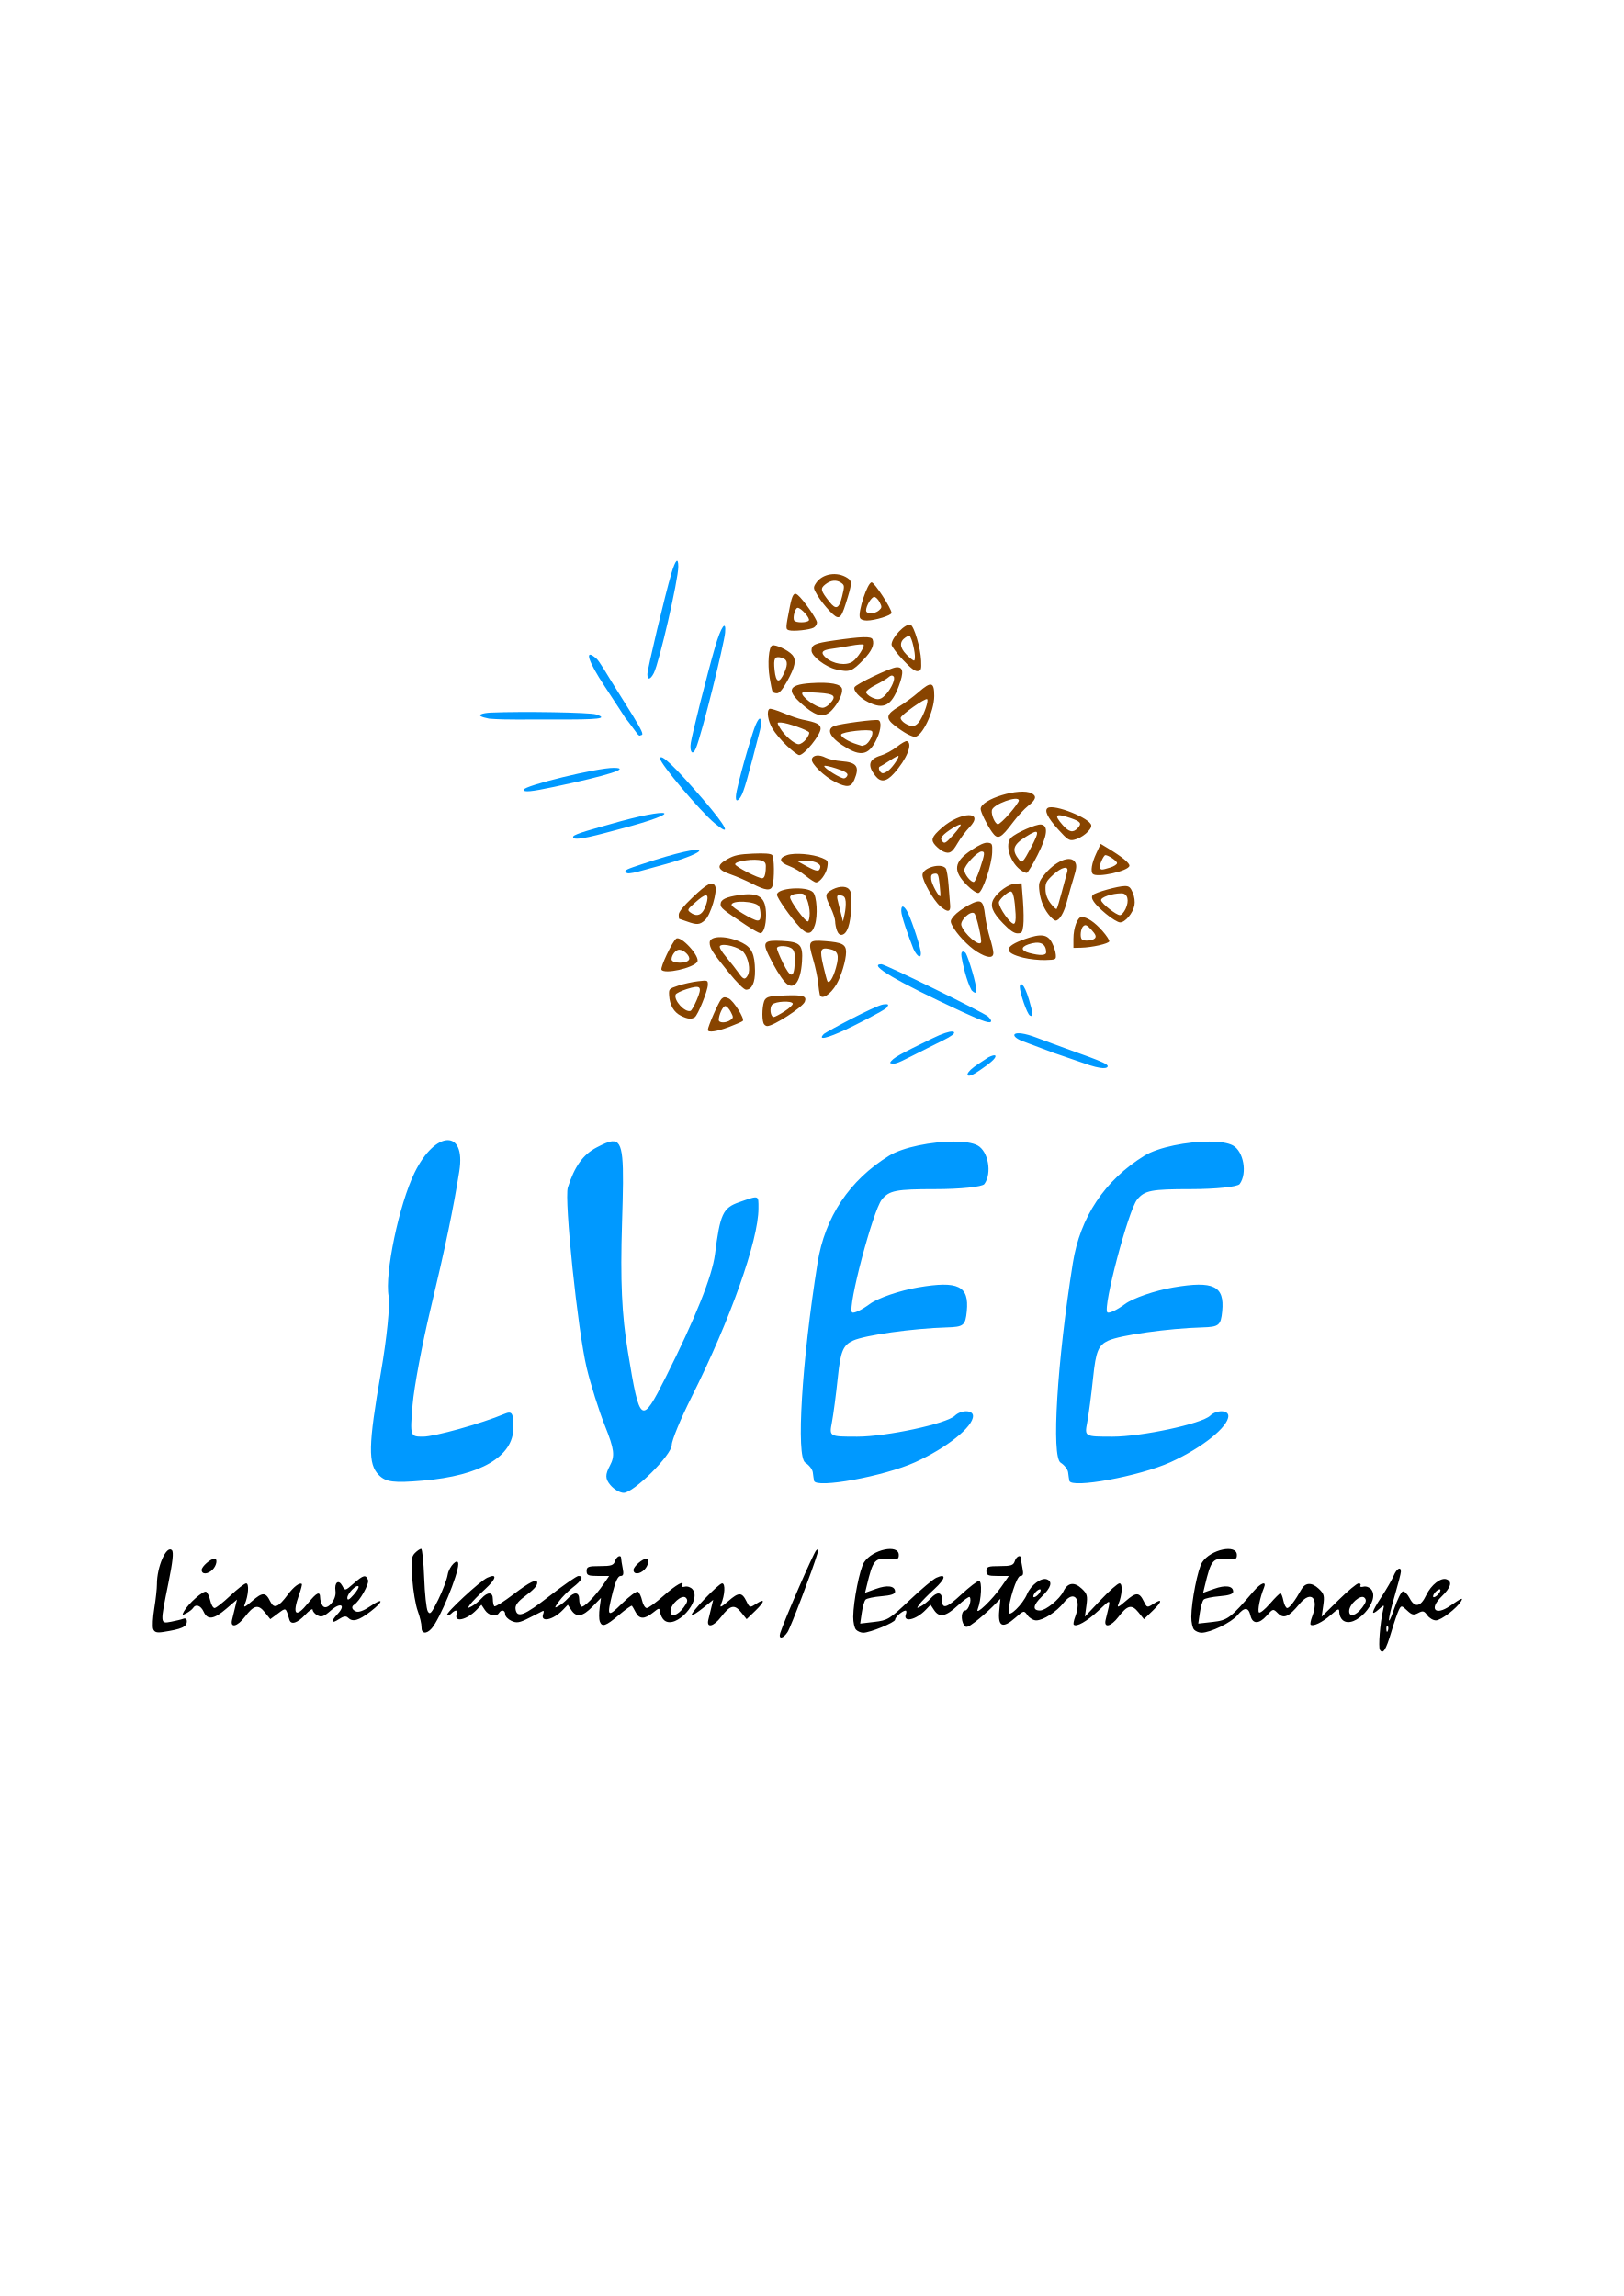
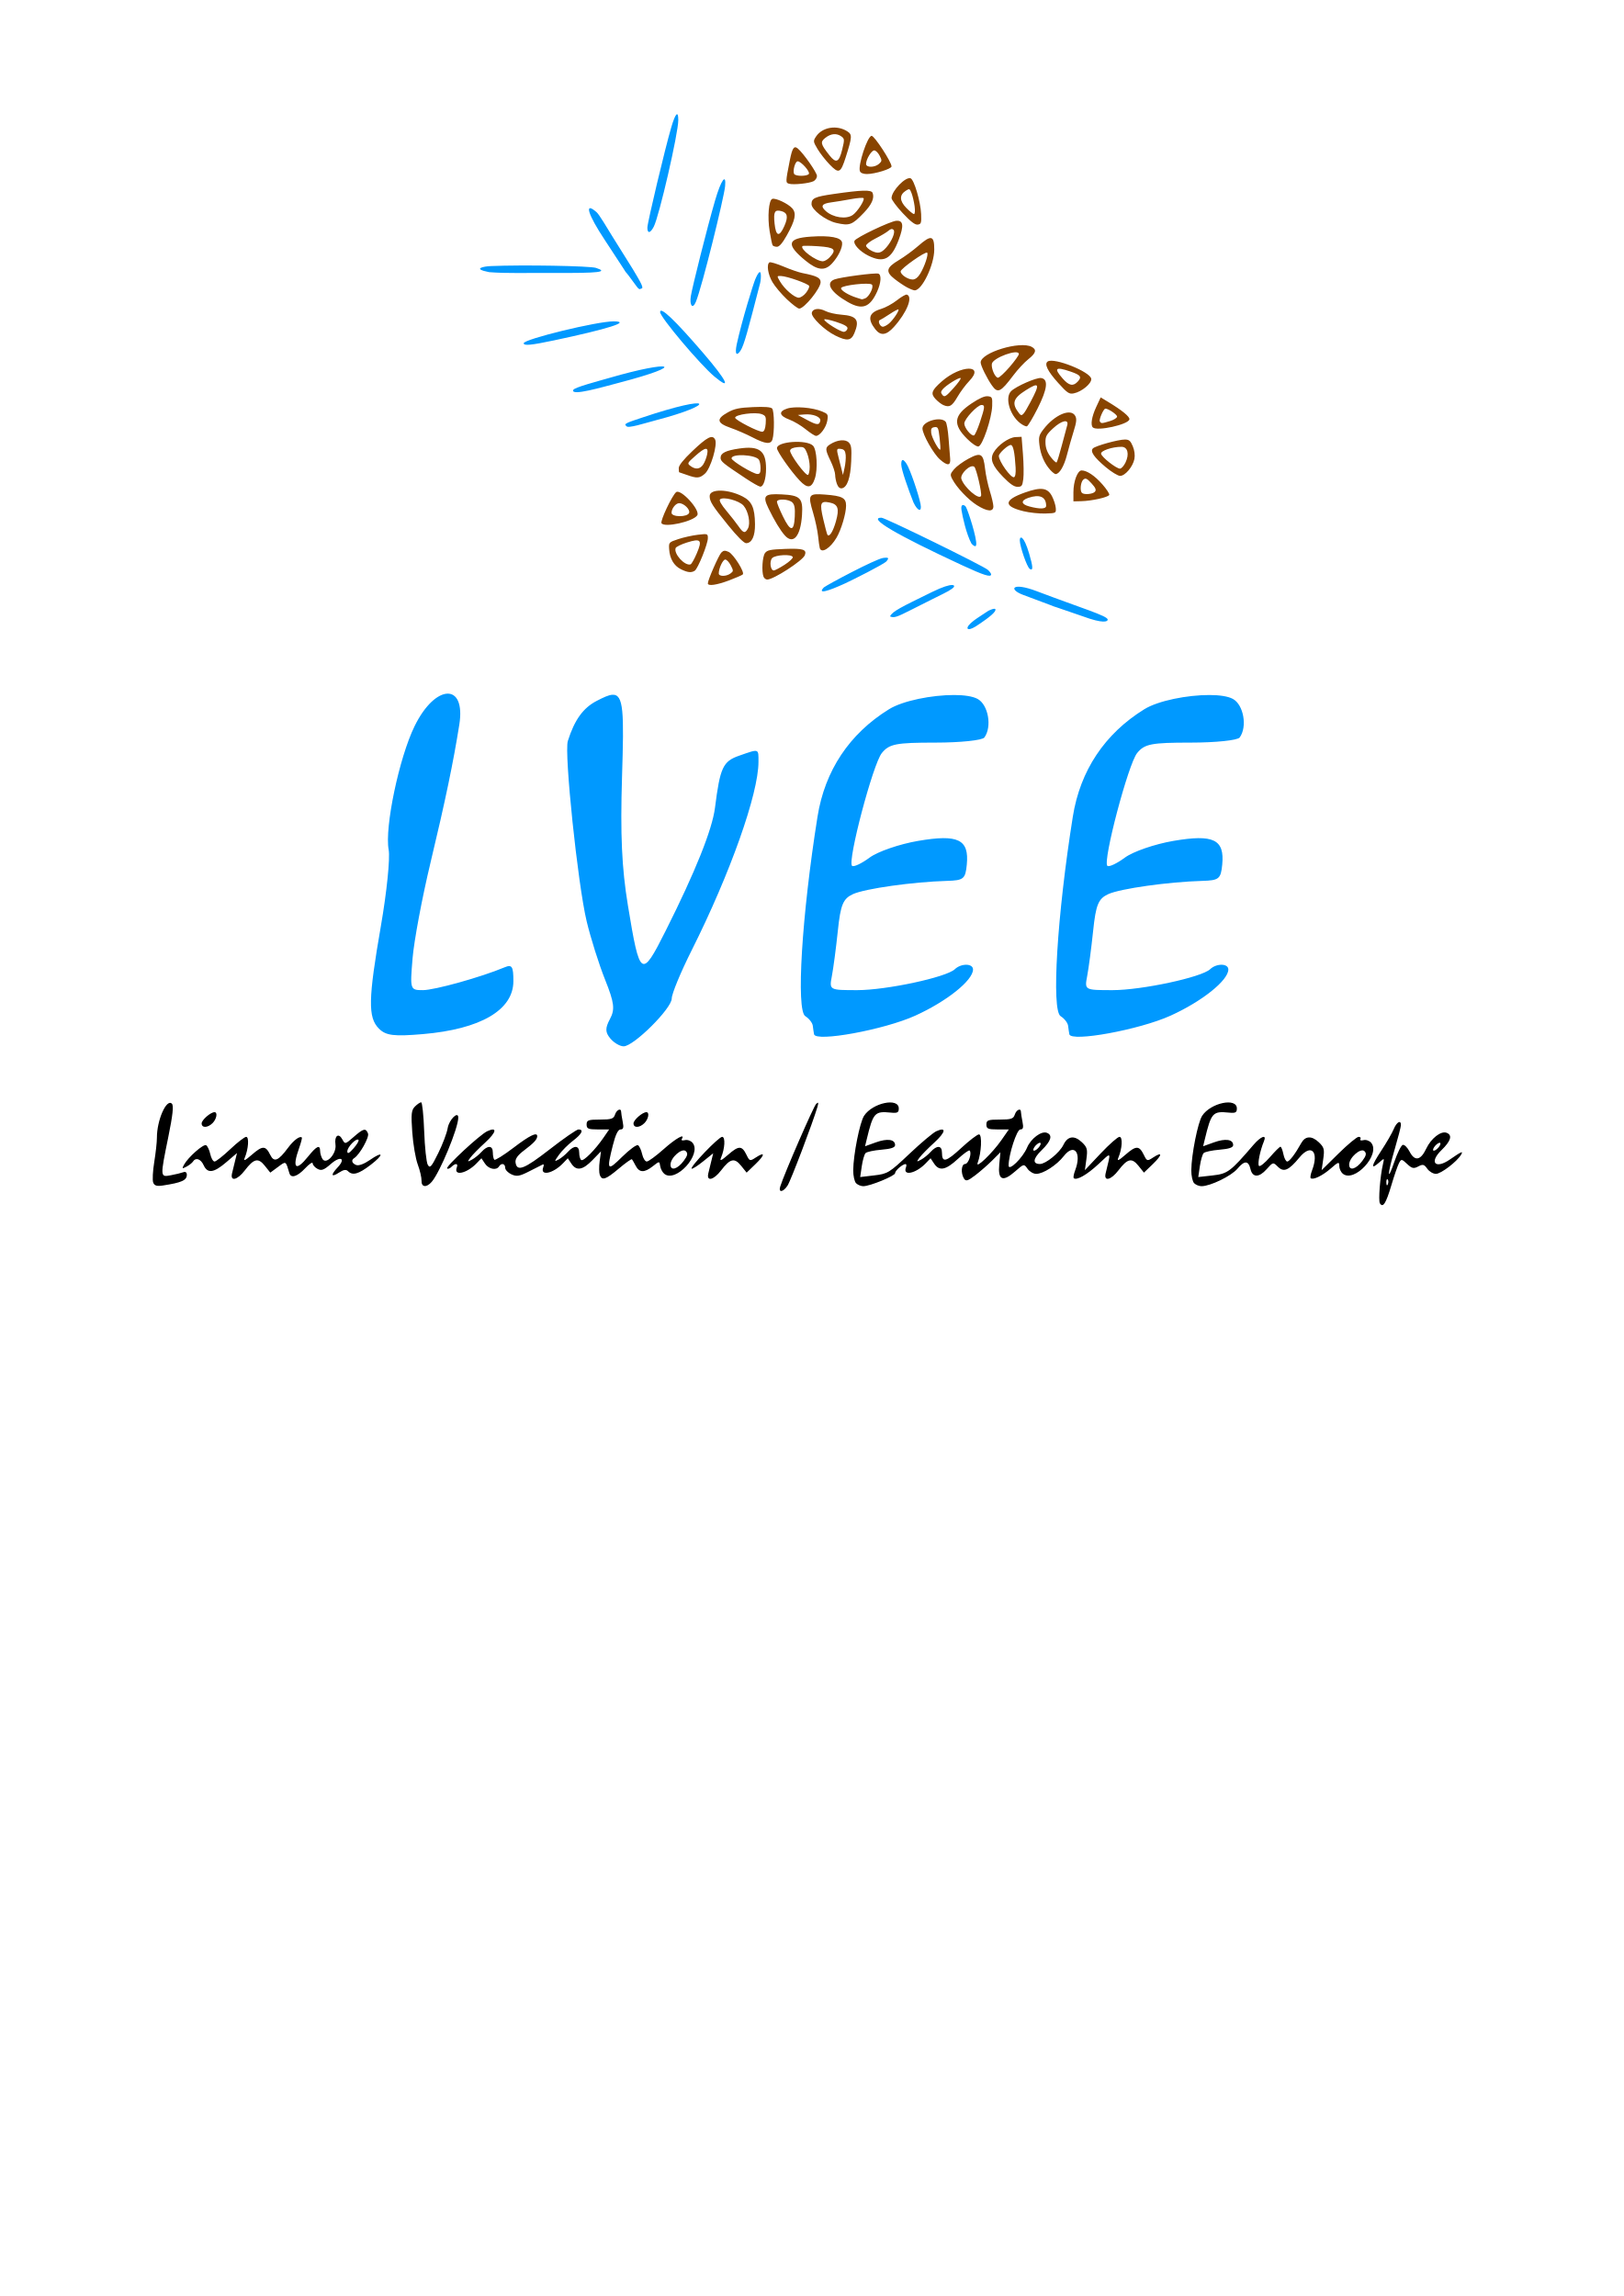
- <svg xmlns="http://www.w3.org/2000/svg" id="svg3904" width="744.094" height="1052.362" version="1.0">
+ <svg xmlns="http://www.w3.org/2000/svg" id="blue_white" width="744.094" height="1052.362" version="1.0">
  <defs id="defs3907">
    </defs>
-   <g id="g3851">
+   <g id="g3851" transform="translate(-1.7572337e-7,-204.66)">
    <path style="fill:#0099ff;fill-opacity:1" d="m 407.869,487.17 c 1.128,-2.347 4.95,-4.152 19.214,-11.146 10.142,-4.973 11.416,-3.083 9.314,-1.608 -2.668,1.873 -2.383,1.409 -19.137,9.909 -6.074,3.082 -7.607,3.725 -9.391,2.845 z m 38.532,1.828 c 0.893,-0.722 5.572,-3.717 6.562,-4.402 3.265,-1.574 3.759,-0.888 2.839,0.444 -1.273,1.845 -6.277,5.192 -8.731,6.781 -4.207,2.615 -5.348,0.67 -0.67,-2.823 z m 49.705,-1.885 c -27.612,-9.588 1.463,0.856 -27.217,-9.788 -6.927,-2.571 -5.108,-5.999 6.148,-1.722 20.469,7.778 32.6,11.32 32.6,13.062 0,0.905 -1.947,1.983 -11.531,-1.553 z M 377.591,473.869 c 1.88,-1.393 23.005,-12.684 27.051,-13.466 3.615,-0.535 2.154,0.649 1.634,1.506 -1.415,1.49 -15.506,8.537 -18.86,10.085 -7.935,3.662 -13.071,5.197 -9.826,1.876 z m 63.275,-10.15 c -30.262,-14.032 -43.397,-21.778 -36.931,-21.778 1.681,0 46.784,22.111 48.771,23.909 0.823,0.745 1.496,1.671 1.496,2.058 0,1.5 -3.302,0.463 -13.336,-4.19 z m 31.091,1.725 c -1.307,-0.704 -4.585,-10.38 -4.618,-13.083 -0.027,-2.263 1.821,-2.357 4.297,6.065 1.617,5.501 2.018,8.083 0.321,7.019 z m -26.712,-11.542 c -2.393,-4.328 -4.181,-12.576 -4.623,-15.431 -0.524,-3.383 1.531,-2.328 2.016,-1.484 1.067,1.855 5.079,14.355 4.738,17.307 -0.243,1.043 -0.428,0.697 -0.903,0.582 -0.409,-0.132 -0.876,-0.727 -1.228,-0.974 z m -26.641,-18.974 c -2.386,-6.061 -5.585,-15.075 -5.585,-17.393 0,-2.499 0.786,-2.801 2.446,-0.268 1.579,2.41 5.562,14.109 6.4,18.493 0.709,3.709 -1.257,3.411 -3.261,-0.832 z M 287.067,399.943 c -1.634,-1.015 0.827,-1.74 6.871,-3.769 34.208,-11.483 34.056,-6.04 6.858,1.047 -5.11,1.332 -13.277,4.042 -13.729,2.721 z M 262.703,383.404 c 0.394,-1.181 11.018,-3.926 16.671,-5.567 28.492,-8.269 36.318,-6.129 4.59,2.181 -7.977,2.089 -22.47,6.36 -21.26,3.386 z m 64.726,-6.128 c -6.596,-5.511 -24.922,-27.255 -24.922,-29.571 0,-2.781 6.771,3.652 19.794,18.805 10.873,12.651 13.179,17.493 5.128,10.766 z m 10.183,-14.775 c 2.382,-10.922 7.583,-27.695 8.501,-29.84 3.192,-7.458 2.729,-0.161 2.233,1.762 -5.599,21.676 -7.374,28.53 -8.992,30.951 -1.7,2.544 -2.72,1.922 -1.742,-2.873 z m -97.617,-0.509 c 0,-1.875 33.757,-10.088 41.258,-10.038 8.2,0.055 -2.442,3.445 -27.363,8.718 -10.526,2.227 -13.894,2.547 -13.894,1.32 z m 76.582,-21.548 c 0.661,-4.131 7.428,-31.23 11.133,-43.94 2.75,-9.433 5.149,-12.659 4.588,-6.519 -0.467,5.11 -10.532,46.124 -13.399,53.008 -1.577,3.786 -2.953,1.396 -2.322,-2.55 z m -24.858,-4.542 c -12.532,-17.203 4.86,8.164 -14.59,-21.282 -7.837,-11.865 -9.062,-16.856 -4.757,-13.54 1.545,1.19 1.591,0.953 8.087,11.669 2.855,4.709 7.361,11.636 9.565,15.304 3.874,6.448 5.214,8.867 3.795,8.867 -0.373,0 -0.588,1.053 -2.1,-1.018 z m -67.561,-6.501 c -8.133,-1.601 -2.343,-2.651 0.64,-2.781 14.819,-0.639 45.506,-0.087 48.329,0.827 5.919,1.916 1.352,2.423 -19.216,2.31 -12.492,-0.069 -21.544,0.298 -29.752,-0.356 z m 72.514,-20.406 c 0,-2.285 8.117,-36.367 10.966,-46.047 1.905,-6.472 3.203,-7.785 3.203,-3.24 0,6.028 -8.733,44.002 -11.23,48.831 -1.595,3.083 -2.94,3.292 -2.94,0.457 z" id="path3857" />
    <path id="path2468" d="m 324.385,472.049 c 0,-1.541 4.989,-12.934 6.19,-14.134 1,-1 1.666,-1.061 3.328,-0.304 2.246,1.023 7.483,9.353 6.499,10.337 -0.33,0.33 -3.139,1.555 -6.243,2.724 -5.738,2.16 -9.774,2.728 -9.774,1.377 z m 10.357,-4.523 c 1.418,-1.037 1.426,-1.26 0.138,-3.751 -0.753,-1.457 -1.886,-2.648 -2.517,-2.648 -1.099,0 -2.977,4.022 -2.977,6.376 0,1.443 3.394,1.458 5.356,0.024 z m 15.153,1.451 c -0.937,-2.442 -0.516,-9.185 0.676,-10.816 1,-1.368 2.43,-1.663 9.276,-1.91 8.199,-0.296 9.98,0.275 8.981,2.88 -0.962,2.507 -14.325,11.165 -17.232,11.165 -0.657,0 -1.422,-0.593 -1.7,-1.318 z m 9.665,-5.458 c 2.236,-1.435 3.919,-3.029 3.741,-3.542 -0.488,-1.405 -7.9,-1.051 -9.4,0.449 -1.392,1.392 -0.852,5.702 0.715,5.702 0.483,0 2.708,-1.174 4.944,-2.609 z m -47.512,2.048 c -3.223,-1.588 -5.145,-4.877 -5.4,-9.241 -0.179,-3.064 -0.109,-3.141 4.191,-4.568 2.406,-0.798 6.438,-1.694 8.96,-1.99 4.495,-0.528 4.586,-0.497 4.586,1.573 0,2.662 -4.567,13.998 -6.008,14.912 -1.592,1.01 -3.254,0.83 -6.329,-0.686 z m 7.254,-7.241 c 2.646,-6.201 1.903,-7.027 -4.504,-5.008 -2.626,0.828 -4.95,1.963 -5.165,2.522 -1.004,2.616 4.195,8.333 6.82,7.5 0.451,-0.143 1.733,-2.4 2.849,-5.015 z m 56.387,-2.409 c -0.176,-0.573 -0.53,-3.082 -0.787,-5.575 -0.257,-2.493 -1.274,-7.254 -2.261,-10.58 -2.512,-8.46 -2.169,-8.99 5.448,-8.414 7.888,0.597 9.642,1.518 9.642,5.068 0,3.592 -2.219,11.043 -4.38,14.708 -2.843,4.822 -6.877,7.345 -7.662,4.793 z m 7.39,-12.291 c 1.658,-5.908 0.986,-7.862 -2.976,-8.655 -4.131,-0.826 -4.547,0.285 -2.843,7.599 0.829,3.559 1.683,6.771 1.896,7.137 0.824,1.412 2.588,-1.321 3.923,-6.081 z m -49.328,1.857 c -7.302,-9.008 -8.532,-10.948 -8.532,-13.458 0,-3.385 8.283,-3.289 15.061,0.173 4.271,2.182 5.618,5.176 5.713,12.698 0.069,5.497 -1.444,8.729 -4.087,8.729 -0.961,0 -4.075,-3.109 -8.155,-8.142 z m 9.005,1.412 c 1.272,-2.378 0.215,-7.891 -2.009,-10.477 -1.99,-2.314 -9.386,-4.27 -10.8,-2.857 -0.489,0.489 0.614,2.449 2.934,5.214 2.044,2.437 4.558,5.65 5.586,7.14 2.18,3.159 3.02,3.351 4.289,0.979 z m 16.916,3.188 c -2.068,-2.313 -4.841,-6.903 -7.505,-12.424 -2.819,-5.844 -1.909,-6.803 6.071,-6.4 8.552,0.432 9.799,1.698 9.299,9.447 -0.627,9.728 -3.978,13.723 -7.866,9.377 z m 4.55,-8.663 c 0.184,-3.833 -0.09,-5.44 -1.101,-6.451 -1.602,-1.602 -7.059,-1.838 -7.07,-0.305 -0.004,0.573 1.215,3.557 2.709,6.631 3.496,7.193 5.12,7.23 5.462,0.125 z m -61.082,3.051 c -0.655,-1.06 4.809,-12.647 6.707,-14.222 2.083,-1.729 11.199,8.248 9.685,10.6 -1.85,2.873 -15.052,5.791 -16.392,3.623 z m 12.659,-4.727 c 0.587,-1.528 -2.397,-4.454 -4.541,-4.454 -1.557,0 -3.479,2.393 -3.515,4.376 -0.037,2.058 7.27,2.13 8.057,0.079 z m 153.199,-0.783 c -9.281,-2.276 -9.04,-5.125 0.726,-8.572 7.373,-2.603 10.353,-2.194 12.365,1.696 0.866,1.676 1.65,4.113 1.743,5.418 0.166,2.346 0.114,2.373 -4.833,2.528 -2.751,0.086 -7.25,-0.395 -10,-1.069 z m 10.416,-2.476 c 0,-4.122 -2.985,-5.436 -8.211,-3.614 -3.527,1.229 -3.313,2.904 0.501,3.917 4.92,1.307 7.71,1.197 7.71,-0.303 z m -31.745,-0.295 c -3.987,-2.504 -9.233,-8.052 -11.244,-11.889 -1.074,-2.05 -1.006,-2.433 0.816,-4.584 1.094,-1.291 4.053,-3.456 6.577,-4.811 5.737,-3.081 6.819,-2.42 7.619,4.654 0.316,2.794 1.297,7.382 2.179,10.196 0.882,2.814 1.609,5.961 1.615,6.992 0.015,2.64 -2.804,2.432 -7.563,-0.558 z m 1.91,-4.235 c 0.493,-1.203 -2.135,-12.545 -3.089,-13.337 -1.699,-1.41 -6.656,3.242 -5.921,5.558 1.227,3.865 8.161,9.852 9.011,7.779 z m 42.337,-1.694 c 0,-4.976 1.879,-9.975 3.75,-9.975 2.437,0 6.02,2.398 9.513,6.366 1.898,2.157 3.32,4.326 3.159,4.821 -0.351,1.08 -7.942,2.791 -12.879,2.903 l -3.542,0.08 0,-4.194 z m 9.873,-0.234 c 0.687,-0.828 0.299,-1.761 -1.591,-3.831 -2.049,-2.243 -2.72,-2.553 -3.723,-1.721 -1.242,1.03 -1.685,5.074 -0.668,6.09 0.967,0.967 5.037,0.601 5.983,-0.539 z m -118.224,-3.483 c -0.46,-1.209 -0.836,-3.114 -0.836,-4.232 0,-1.118 -0.938,-3.977 -2.084,-6.353 -2.559,-5.304 -2.582,-6.154 -0.208,-7.657 3.281,-2.078 6.922,-2.437 8.518,-0.841 1.185,1.185 1.379,2.664 1.127,8.587 -0.322,7.586 -1.809,11.949 -4.231,12.415 -0.943,0.182 -1.742,-0.49 -2.286,-1.919 z m 3.99,-13.342 c -0.181,-1.867 -0.718,-2.568 -2.118,-2.767 -2.106,-0.299 -2.168,-0.077 -1.118,4.017 0.411,1.604 1.026,4.042 1.366,5.418 l 0.618,2.5 0.747,-3.334 c 0.411,-1.834 0.638,-4.459 0.505,-5.834 z m -45.667,10.832 c -10.653,-7.063 -11.669,-7.894 -11.669,-9.544 0,-2.176 2.405,-3.363 8.63,-4.261 9.127,-1.315 12.208,1.009 12.208,9.209 0,4.758 -1.179,8.384 -2.688,8.269 -0.584,-0.045 -3.5,-1.698 -6.48,-3.673 z m 6.655,-4.789 c -0.007,-1.49 -0.336,-3.22 -0.732,-3.844 -1.511,-2.385 -12.641,-2.948 -12.557,-0.636 0.042,1.166 9.854,7.086 11.843,7.145 1.101,0.033 1.455,-0.62 1.446,-2.665 z m 17.888,5.635 c -4.048,-4.292 -10.373,-13.318 -10.373,-14.801 0,-3.109 13.601,-4.054 16.507,-1.147 1.79,1.79 2.298,10.764 0.854,15.095 -1.477,4.428 -3.396,4.663 -6.988,0.854 z m 4.629,-6.336 c 0,-1.821 -0.553,-4.635 -1.229,-6.254 -1.135,-2.717 -1.47,-2.922 -4.369,-2.682 -2.003,0.166 -3.226,0.719 -3.38,1.529 -0.302,1.6 7.208,11.812 8.225,11.183 0.414,-0.256 0.752,-1.955 0.752,-3.777 z m 88.633,4.706 c -4.958,-5.119 -6.118,-8.081 -4.37,-11.158 1.92,-3.379 6.972,-6.947 10.044,-7.092 l 2.795,-0.132 0.622,7.918 c 0.342,4.355 0.413,9.512 0.157,11.46 -0.413,3.153 -0.706,3.542 -2.658,3.542 -1.563,0 -3.458,-1.306 -6.589,-4.538 z m 5.732,-4.287 c -0.405,-7.011 -1.119,-10.345 -2.216,-10.345 -1.341,0 -5.466,3.785 -5.466,5.016 0,2.472 5.532,10.229 6.952,9.749 0.602,-0.203 0.877,-1.868 0.729,-4.42 z m -150.625,3.384 c -1.834,-0.661 -3.428,-1.207 -3.542,-1.214 -0.115,-0.007 -0.209,-0.856 -0.21,-1.888 -0.002,-1.249 2.078,-3.858 6.23,-7.815 6.802,-6.483 9.167,-7.694 10.427,-5.338 1.236,2.31 -2.031,13.327 -4.643,15.654 -2.429,2.165 -3.67,2.255 -8.262,0.601 z m 7.47,-4.812 c 0.692,-1.055 1.497,-3.118 1.79,-4.584 0.729,-3.647 -0.805,-3.442 -5.51,0.737 -3.602,3.199 -3.687,3.379 -2.133,4.549 2.327,1.751 4.408,1.502 5.852,-0.702 z m 184.517,1.284 c -5.438,-4.554 -7.3,-7.269 -5.928,-8.641 1.173,-1.173 11.574,-4.06 14.628,-4.06 1.921,0 2.587,0.56 3.628,3.052 0.787,1.884 1.077,4.108 0.758,5.81 -0.666,3.551 -4.254,7.811 -6.568,7.798 -0.991,-0.005 -3.924,-1.787 -6.517,-3.959 z m 9.01,-2.195 c 1.844,-3.868 0.989,-7.173 -1.856,-7.173 -4.282,0 -9.614,1.822 -9.35,3.195 0.303,1.572 6.961,6.807 8.658,6.807 0.659,0 1.806,-1.273 2.548,-2.829 z m -34.473,3.454 c -2.684,-2.935 -4.456,-7.018 -4.985,-11.486 -0.426,-3.597 -0.204,-4.472 1.797,-7.097 5.171,-6.779 12.629,-9.923 14.638,-6.169 0.707,1.322 0.545,2.887 -0.712,6.876 -0.895,2.841 -2.289,7.754 -3.097,10.918 -1.339,5.243 -3.468,8.833 -5.238,8.833 -0.379,0 -1.46,-0.844 -2.403,-1.875 z m 5.272,-11.25 c 1.049,-4.012 2.156,-8.139 2.461,-9.171 0.909,-3.078 -2.533,-2.348 -6.537,1.387 -3.055,2.85 -3.487,3.692 -3.409,6.657 0.061,2.315 0.813,4.343 2.364,6.377 1.251,1.64 2.486,2.772 2.744,2.513 0.258,-0.258 1.328,-3.752 2.376,-7.765 z m -55.823,6.449 c -3.012,-2.644 -8.036,-11.551 -8.036,-14.246 0,-3.282 8.479,-5.703 10.646,-3.04 0.466,0.573 1.063,4.042 1.326,7.71 0.263,3.667 0.584,7.757 0.713,9.087 0.327,3.371 -1.185,3.53 -4.649,0.489 z m -0.179,-9.949 c -0.521,-4.602 -0.763,-5.106 -2.343,-4.88 -1.396,0.199 -1.71,0.745 -1.511,2.622 0.232,2.183 3.546,8.278 4.165,7.659 0.148,-0.148 0.009,-2.579 -0.311,-5.401 z m 12.625,0.478 c -6.687,-6.687 -6.199,-10.716 1.96,-16.192 3.572,-2.398 6.053,-3.501 7.494,-3.334 2.017,0.234 2.145,0.515 2.015,4.418 -0.19,5.715 -4.43,18.257 -6.288,18.6 -0.818,0.151 -3.027,-1.338 -5.181,-3.492 z m 5.859,-7.648 c 2.294,-6.92 2.384,-7.877 0.748,-7.877 -1.921,0 -7.918,6.43 -7.918,8.49 0,1.991 3.173,5.872 4.452,5.446 0.439,-0.146 1.662,-2.873 2.718,-6.059 z m -104.272,6.944 c -2.751,-1.432 -7.251,-3.383 -10.002,-4.337 -6.355,-2.203 -6.689,-4.102 -1.25,-7.103 3.04,-1.678 5.223,-2.134 11.525,-2.411 5.256,-0.23 8.091,-0.024 8.752,0.637 1.024,1.025 1.134,11.11 0.155,14.195 -0.753,2.371 -3.249,2.104 -9.179,-0.982 z m 6.091,-6.287 c 0.226,-3.115 0.009,-3.632 -1.817,-4.326 -2.894,-1.1 -12.192,0.143 -12.192,1.631 0,1.064 10.894,6.656 12.502,6.418 0.837,-0.124 1.335,-1.355 1.507,-3.723 z m 18.294,2.581 c -2.072,-1.68 -5.402,-3.659 -7.401,-4.397 -4.72,-1.744 -5.15,-3.73 -1.097,-5.068 3.553,-1.172 11.688,-0.499 16.066,1.331 2.675,1.117 2.822,1.382 2.361,4.226 -0.501,3.089 -3.379,6.962 -5.173,6.962 -0.544,0 -2.685,-1.375 -4.757,-3.054 z m 6.723,-3.888 c 0.344,-1.774 -3.324,-3.226 -7.307,-2.891 l -2.964,0.249 4.167,2.251 c 4.527,2.445 5.691,2.52 6.103,0.391 z m 124.893,3.053 c -1.121,-1.121 -0.487,-4.974 1.531,-9.309 l 2.07,-4.447 3.131,1.888 c 6.665,4.019 10.267,6.957 10.031,8.183 -0.46,2.387 -14.889,5.559 -16.763,3.685 z m 7.891,-2.91 c 1.772,-0.531 3.222,-1.459 3.222,-2.062 0,-0.928 -3.99,-3.64 -5.355,-3.64 -0.843,0 -3.043,5.059 -2.548,5.859 0.629,1.018 0.777,1.013 4.681,-0.156 z m -41.252,0.909 c -4.785,-3.764 -7.005,-11.691 -4.091,-14.605 2.22,-2.22 11.589,-6.334 13.732,-6.03 3.455,0.49 2.938,4.988 -1.609,13.982 -2.19,4.332 -4.388,8 -4.883,8.149 -0.495,0.149 -1.912,-0.524 -3.149,-1.496 z m 4.839,-9.732 c 4.447,-8.375 4.069,-9.268 -2.234,-5.271 -5.909,3.747 -6.555,6.099 -2.935,10.674 1.193,1.507 1.882,0.787 5.169,-5.403 z m -39.963,1.502 c -0.917,-0.385 -2.543,-1.643 -3.614,-2.796 -2.327,-2.506 -1.811,-3.945 2.902,-8.083 8.723,-7.659 19.932,-7.796 12.564,-0.154 -1.626,1.687 -4.047,4.942 -5.379,7.234 -2.511,4.319 -3.646,4.985 -6.473,3.799 z m 7.889,-12.391 c -0.865,-0.326 -6.712,3.337 -8.212,5.145 -0.917,1.105 -0.931,1.605 -0.075,2.637 0.916,1.103 1.585,0.686 5.013,-3.126 2.176,-2.419 3.649,-4.515 3.274,-4.656 z m 44.732,2.245 c -4.893,-5.406 -6.52,-8.779 -4.761,-9.866 2.98,-1.842 19.441,4.739 19.901,7.956 0.297,2.08 -4.329,5.947 -7.99,6.679 -2.131,0.426 -2.931,-0.107 -7.15,-4.77 z m 9.009,-0.685 c 1.911,-2.112 1.277,-2.953 -3.436,-4.559 -6.864,-2.339 -7.715,-1.557 -3.515,3.227 2.918,3.323 4.819,3.688 6.951,1.332 z m -39.378,1.823 c -2.313,-3.283 -5.167,-9.101 -5.167,-10.533 0,-4.481 18.063,-10.001 23.392,-7.149 2.414,1.292 1.968,2.883 -1.6,5.709 -1.767,1.399 -4.841,4.713 -6.831,7.363 -5.826,7.759 -7.141,8.377 -9.795,4.611 z m 8.087,-8.448 c 2.337,-2.698 4.25,-5.373 4.25,-5.943 0,-2.586 -11.855,1.684 -12.368,4.456 -0.388,2.094 1.496,6.394 2.801,6.394 0.587,0 2.979,-2.208 5.317,-4.906 z m -79.882,-14.43 c -4.948,-2.449 -11.12,-8.418 -10.744,-10.39 0.383,-2.007 3.298,-2.365 6.359,-0.782 1.346,0.696 4.561,1.424 7.144,1.618 7.152,0.537 8.507,2.46 5.984,8.497 -1.456,3.484 -3.373,3.716 -8.743,1.058 z m 5.593,-3.207 c 0.174,-0.902 -1.332,-1.783 -5.2,-3.041 -2.994,-0.974 -5.444,-1.464 -5.444,-1.091 0,1.113 7.76,5.91 9.133,5.646 0.697,-0.134 1.377,-0.816 1.512,-1.514 z m 12.788,0.387 c -3.795,-4.824 -3.008,-7.705 2.552,-9.347 2.003,-0.591 5.292,-2.381 7.31,-3.978 2.017,-1.596 4.072,-2.77 4.566,-2.608 2.921,0.96 -0.012,8.267 -5.963,14.854 -3.451,3.82 -6.047,4.151 -8.464,1.078 z m 6.21,-2.659 c 1.889,-1.581 4.847,-5.985 4.352,-6.48 -0.171,-0.171 -1.983,0.797 -4.026,2.152 -2.043,1.355 -4.063,2.582 -4.489,2.726 -1.114,0.377 0.1,3.083 1.374,3.061 0.587,-0.01 1.842,-0.667 2.789,-1.459 z m -46.76,-11.128 c -2.484,-2.349 -5.462,-5.885 -6.618,-7.858 -2.093,-3.572 -2.781,-8.19 -1.352,-9.074 0.413,-0.255 3.32,0.619 6.46,1.943 3.14,1.324 7.022,2.662 8.626,2.975 6.52,1.27 8.335,2.174 8.335,4.152 0,2.864 -7.485,12.133 -9.799,12.133 -0.625,0 -3.169,-1.922 -5.652,-4.271 z m 8.745,-2.955 c 0.962,-1.224 1.623,-2.63 1.468,-3.126 -0.325,-1.039 -10.079,-4.5 -12.937,-4.591 -1.919,-0.061 -1.92,-0.057 -0.417,2.521 2.005,3.439 6.598,7.42 8.559,7.42 0.868,0 2.365,-1.001 3.327,-2.225 z m 19.208,4.239 c -7.882,-4.482 -10.42,-8.764 -6.156,-10.385 2.728,-1.037 18.71,-3.143 20.117,-2.65 1.505,0.526 1.249,4.234 -0.57,8.239 -3.305,7.279 -6.816,8.536 -13.391,4.797 z m 7.881,-1.699 c 1.888,-0.725 4.145,-5.293 3.121,-6.317 -1.116,-1.116 -13.688,0.289 -14.114,1.577 -0.331,1.001 3.408,3.304 7.274,4.479 1.149,0.35 2.152,0.668 2.229,0.707 0.077,0.039 0.747,-0.161 1.489,-0.446 z m 19.208,-5.051 c -1.375,-0.734 -3.927,-2.454 -5.67,-3.822 -4.285,-3.363 -3.875,-5.213 1.92,-8.661 2.521,-1.5 6.557,-4.455 8.968,-6.566 5.87,-5.14 7.289,-4.804 7.27,1.718 -0.021,7.114 -5.655,18.814 -9.005,18.7 -0.54,-0.018 -2.108,-0.634 -3.483,-1.368 z m 6.082,-6.308 c 2.01,-3.332 3.848,-8.893 3.164,-9.576 -0.756,-0.756 -12.164,7.287 -12.164,8.576 0,1.509 3.283,3.709 5.535,3.709 1.174,0 2.416,-0.971 3.464,-2.709 z m -52.511,-5.879 c -9.132,-7.444 -8.535,-10.321 2.297,-11.063 8.934,-0.612 14.043,0.36 14.385,2.736 0.316,2.199 -1.794,6.539 -4.677,9.622 -3.247,3.47 -6.603,3.108 -12.005,-1.295 z m 10.973,-1.571 c 3.355,-3.602 2.38,-4.559 -5.172,-5.077 -3.779,-0.259 -7.048,-0.295 -7.264,-0.079 -1.33,1.33 6.162,6.936 9.31,6.966 0.784,0.008 2.191,-0.807 3.126,-1.81 z m 17.731,-0.771 c -3.911,-1.936 -7.018,-5.292 -6.328,-6.835 0.647,-1.447 16.362,-8.954 19.162,-9.153 3.207,-0.229 3.522,2.214 1.116,8.648 -3.368,9.007 -6.865,10.847 -13.949,7.341 z m 8.257,-3.788 c 2.532,-2.883 4.26,-7.078 3.307,-8.03 -0.624,-0.624 -1.32,-0.501 -2.363,0.417 -0.813,0.716 -3.447,2.289 -5.854,3.495 -2.407,1.206 -4.376,2.702 -4.376,3.325 0,0.623 1.201,1.714 2.67,2.425 2.835,1.373 4.292,1.013 6.616,-1.633 z m -52.122,-0.977 c -0.235,-0.38 -0.847,-3.287 -1.359,-6.46 -1.047,-6.48 -0.426,-14.17 1.193,-14.791 1.467,-0.563 7.233,2.147 9.147,4.299 2.047,2.301 1.426,5.439 -2.449,12.368 -2.002,3.58 -3.457,5.276 -4.527,5.276 -0.867,0 -1.769,-0.311 -2.004,-0.691 z m 5.381,-8.815 c 1.866,-4.219 1.462,-6.128 -1.454,-6.86 -2.987,-0.75 -3.579,0.375 -3.025,5.742 0.611,5.917 2.183,6.31 4.48,1.118 z m 23.703,-1.444 c -4.819,-1.113 -11.252,-6.039 -11.252,-8.615 0,-2.681 1.5,-3.371 10.002,-4.605 13.101,-1.901 17.419,-2.023 17.999,-0.512 0.908,2.365 -0.411,5.34 -4.045,9.124 -5.406,5.63 -6.523,6.035 -12.703,4.608 z m 7.664,-3.635 c 2.163,-1.515 5.65,-6.968 4.921,-7.696 -0.288,-0.288 -2.862,-0.088 -5.721,0.443 -2.859,0.532 -6.979,1.205 -9.157,1.495 -4.218,0.563 -4.937,1.697 -2.483,3.917 3.402,3.079 9.404,3.967 12.44,1.841 z m 22.891,-0.824 c -2.824,-3.019 -5.132,-6.131 -5.129,-6.917 0.013,-3.283 6.431,-9.933 8.734,-9.049 1.607,0.617 4.575,10.707 4.817,16.373 0.174,4.09 0.008,4.611 -1.546,4.833 -1.241,0.177 -3.22,-1.331 -6.876,-5.24 z m 5.434,-3.194 c -0.271,-1.98 -0.891,-4.647 -1.378,-5.927 -0.831,-2.185 -0.998,-2.251 -2.745,-1.097 -2.913,1.925 -2.806,4.582 0.316,7.802 1.504,1.552 3.087,2.821 3.518,2.821 0.444,0 0.57,-1.56 0.29,-3.6 z m -57.531,-10.286 c -1.636,-0.464 -1.627,-0.768 0.34,-10.702 1.126,-5.69 1.927,-6.887 3.651,-5.457 2.561,2.125 8.799,11.055 8.799,12.595 0,0.855 -0.685,1.922 -1.523,2.37 -1.885,1.009 -9.188,1.783 -11.266,1.194 z m 9.08,-4.518 c 0.637,-1.031 -3.578,-5.767 -5.133,-5.767 -1.164,0 -2.397,4.509 -1.59,5.814 0.702,1.135 6.015,1.098 6.722,-0.047 z m 23.392,-1.231 c -1.012,-2.637 3.484,-16.204 5.37,-16.204 1.298,0 9.12,12.008 9.12,14.002 0,1.142 -7.624,3.501 -11.314,3.501 -1.655,0 -2.867,-0.496 -3.175,-1.299 z m 8.767,-3.386 c 1.359,-1.23 1.382,-1.566 0.253,-3.751 -0.682,-1.32 -1.784,-2.399 -2.448,-2.399 -1.292,0 -3.751,4.071 -3.751,6.21 0,1.742 4,1.702 5.946,-0.06 z m -22.611,0.352 c -1.91,-1.972 -4.42,-5.185 -5.577,-7.141 -2.017,-3.409 -2.046,-3.644 -0.701,-5.696 2.865,-4.373 9.638,-5.478 14.411,-2.351 2.221,1.455 2.15,2.544 -0.774,11.753 -2.345,7.386 -3.161,7.767 -7.358,3.434 z m 5.706,-6.845 c 1.122,-4.597 1.1,-4.992 -0.331,-6.038 -2.19,-1.601 -4.819,-1.384 -7.349,0.606 -2.454,1.931 -2.236,2.86 1.897,8.083 2.999,3.789 4.364,3.164 5.783,-2.65 z" style="fill:#884400;fill-opacity:1" />
    <path id="path2437" d="m 205.004,522.588 c -4.318,0.147 -10.236,5.131 -15.017,14.903 -7.082,14.475 -13.784,46.461 -11.877,56.643 0.724,3.865 -0.884,19.542 -3.54,34.831 -5.85,33.674 -6.006,42.072 -0.914,47.164 3.201,3.201 6.863,3.64 20.099,2.512 26.509,-2.258 41.512,-11.04 41.512,-24.267 0,-6.786 -0.614,-7.777 -4.054,-6.338 -10.853,4.539 -32.074,10.449 -37.4,10.449 -5.883,0 -5.938,-0.186 -4.739,-14.618 0.668,-8.044 4.365,-27.765 8.222,-43.853 6.784,-28.291 10.476,-46.105 13.19,-63.21 1.533,-9.662 -1.164,-14.364 -5.482,-14.218 z m 75.6,0.514 c -1.762,0.118 -4.067,1.21 -7.137,2.798 -6.245,3.23 -10.181,8.711 -13.247,18.386 -1.731,5.463 4.54,65.547 8.622,82.623 1.846,7.722 5.645,19.769 8.451,26.78 4.248,10.613 4.592,13.624 2.227,18.044 -2.248,4.201 -2.186,6.067 0.171,8.908 1.639,1.974 4.391,3.597 6.11,3.597 4.598,0 22.041,-17.354 22.041,-21.926 0,-2.158 4.091,-12.038 9.079,-21.983 17.762,-35.413 30.663,-71.872 30.663,-86.449 0,-6.226 0.455,-6.099 -8.85,-2.855 -7.435,2.592 -8.736,5.374 -11.077,23.868 -1.265,9.993 -8.983,29.298 -22.669,56.529 -11.031,21.949 -11.776,21.476 -17.244,-11.82 -2.807,-17.089 -3.507,-32.467 -2.684,-58.984 0.916,-29.504 0.831,-37.869 -4.454,-37.515 z m 156.682,0.114 c -10.076,-0.025 -23.476,2.562 -29.863,6.509 -18.157,11.221 -29.407,28.113 -32.775,49.22 -7.226,45.287 -9.89,88.82 -5.596,91.474 1.727,1.067 3.265,3.063 3.426,4.397 0.161,1.334 0.41,3.081 0.571,3.883 0.743,3.702 32.15,-2.062 46.365,-8.508 14.474,-6.563 26.494,-16.182 26.494,-21.184 0,-2.818 -5.412,-2.895 -8.337,-0.114 -3.886,3.694 -31.364,9.593 -44.709,9.593 -12.776,0 -12.872,-0.006 -11.648,-6.395 0.678,-3.539 1.921,-12.898 2.741,-20.784 1.245,-11.988 2.401,-14.764 6.966,-16.844 5.5,-2.506 27.48,-5.607 43.053,-6.053 7.614,-0.218 8.441,-0.882 9.079,-7.423 1.131,-11.594 -3.907,-14.061 -22.326,-10.906 -8.493,1.455 -18.469,4.884 -22.212,7.651 -3.739,2.765 -7.37,4.449 -8.051,3.769 -2.167,-2.167 9.579,-46.651 13.647,-51.675 3.412,-4.214 6.545,-4.796 24.61,-4.796 11.375,0 21.438,-1.054 22.383,-2.341 3.605,-4.907 1.806,-15.054 -3.14,-17.701 -2.233,-1.195 -6.097,-1.759 -10.678,-1.77 z m 116.998,0 c -10.076,-0.025 -23.476,2.562 -29.863,6.509 -18.157,11.221 -29.407,28.113 -32.775,49.22 -7.226,45.287 -9.89,88.82 -5.596,91.474 1.727,1.067 3.265,3.063 3.426,4.397 0.161,1.334 0.41,3.081 0.571,3.883 0.743,3.702 32.15,-2.062 46.365,-8.508 14.474,-6.563 26.494,-16.182 26.494,-21.184 0,-2.818 -5.412,-2.895 -8.337,-0.114 -3.886,3.694 -31.364,9.593 -44.709,9.593 -12.776,0 -12.872,-0.006 -11.648,-6.395 0.678,-3.539 1.921,-12.898 2.741,-20.784 1.245,-11.988 2.401,-14.764 6.966,-16.844 5.5,-2.506 27.48,-5.607 43.053,-6.053 7.614,-0.218 8.498,-0.882 9.136,-7.423 1.131,-11.594 -3.964,-14.061 -22.383,-10.906 -8.493,1.455 -18.469,4.884 -22.212,7.651 -3.739,2.765 -7.37,4.449 -8.051,3.769 -2.167,-2.167 9.579,-46.651 13.647,-51.675 3.412,-4.214 6.545,-4.796 24.61,-4.796 11.375,0 21.438,-1.054 22.383,-2.341 3.605,-4.907 1.806,-15.054 -3.14,-17.701 -2.233,-1.195 -6.097,-1.759 -10.678,-1.77 z" style="fill:#0099ff;fill-opacity:1" />
    <path style="fill:#000000" d="m 632.357,756.175 c -0.765,-1.238 0.124,-12.479 1.425,-18.004 0.663,-2.817 0.656,-2.819 -1.773,-0.667 -4,3.545 -3.655,1.621 0.971,-5.415 2.397,-3.645 4.965,-8.093 5.707,-9.885 1.372,-3.312 3.356,-4.417 3.313,-1.845 -0.013,0.777 -1.285,5.713 -2.827,10.968 -3.45,11.758 -3.566,15.715 -0.17,5.801 1.368,-3.994 3.087,-7.462 3.819,-7.706 0.732,-0.244 2.154,1.147 3.159,3.091 2.356,4.557 5.057,4.062 7.628,-1.398 2.218,-4.711 6.752,-8.231 9.328,-7.242 2.77,1.063 1.973,3.748 -2.36,7.957 -5.795,5.628 -2.811,8.898 3.89,4.263 5.302,-3.667 6.218,-4.063 5.124,-2.211 -1.902,3.219 -9.224,8.811 -11.537,8.811 -1.282,0 -3.075,-1.062 -3.984,-2.359 -1.403,-2.003 -2.027,-2.159 -4.129,-1.034 -2.086,1.116 -2.89,0.937 -5.1,-1.14 -2.507,-2.355 -2.673,-2.372 -3.729,-0.38 -0.608,1.147 -2.193,5.754 -3.524,10.239 -2.456,8.277 -3.832,10.422 -5.233,8.155 z m 3.566,-10.913 c -0.376,-0.376 -0.643,0.292 -0.594,1.484 0.054,1.317 0.322,1.585 0.683,0.683 0.327,-0.816 0.287,-1.792 -0.089,-2.168 z m 24.197,-16.416 c 0,-0.631 -0.75,-0.508 -1.696,0.277 -0.933,0.774 -1.696,1.917 -1.696,2.539 0,0.631 0.75,0.508 1.696,-0.277 0.933,-0.774 1.696,-1.917 1.696,-2.539 z m -302.556,19.628 c 1.89,-5.954 15.261,-36.711 16.45,-37.839 1.067,-1.012 1.189,-0.672 0.547,1.524 -2.077,7.1 -12.161,33.625 -13.65,35.906 -2.018,3.091 -4.285,3.368 -3.346,0.409 z M 70.204,746.668 c -0.406,-1.059 -0.187,-5.313 0.488,-9.452 0.675,-4.14 1.221,-9.121 1.213,-11.069 -0.031,-8.016 4.385,-18.056 6.866,-15.614 0.87,0.856 0.407,5.188 -1.62,15.14 -3.807,18.694 -3.815,18.588 1.199,17.647 2.221,-0.417 4.766,-1.037 5.655,-1.378 0.972,-0.373 1.616,0.078 1.616,1.13 0,2.588 -2.303,3.625 -11.015,4.96 -2.753,0.422 -3.848,0.083 -4.403,-1.364 z m 122.967,-0.864 c 0.049,-1.399 -0.728,-4.737 -1.726,-7.416 -0.998,-2.679 -2.13,-9.317 -2.516,-14.751 -0.597,-8.416 -0.415,-10.165 1.229,-11.809 1.061,-1.061 2.34,-1.93 2.841,-1.93 0.501,0 1.127,5.98 1.392,13.288 0.265,7.308 1.003,14.214 1.642,15.346 0.996,1.765 1.682,1 4.819,-5.372 2.012,-4.087 3.95,-9.23 4.307,-11.431 0.628,-3.867 4.871,-8.063 4.857,-4.802 -0.021,4.828 -8.427,25.138 -12.187,29.443 -2.41,2.76 -4.762,2.474 -4.657,-0.565 z m 199.151,1.187 c -0.746,-0.746 -1.339,-3.418 -1.318,-5.937 0.062,-7.192 3.009,-21.98 4.979,-24.987 3.894,-5.943 15.903,-8.466 15.903,-3.342 0,1.871 -0.632,2.199 -3.654,1.896 -7.424,-0.743 -8.088,5.5e-4 -11.081,12.417 l -0.724,3.004 4.98,-1.791 c 5.262,-1.892 8.783,-1.387 8.783,1.261 0,1.114 -1.878,1.748 -6.26,2.111 -3.443,0.286 -6.713,0.985 -7.268,1.554 -0.554,0.569 -1.335,3.272 -1.736,6.006 l -0.728,4.971 6.46,-0.759 c 6.162,-0.724 6.904,-1.18 16.106,-9.89 5.306,-5.022 10.834,-9.672 12.284,-10.333 4.808,-2.191 4.367,0.384 -0.887,5.181 -2.849,2.601 -5.895,5.702 -6.769,6.892 -1.465,1.994 -1.411,2.069 0.684,0.953 1.251,-0.666 3.238,-2.276 4.416,-3.578 2.877,-3.179 5.184,-3.004 5.184,0.394 0,4.73 1.87,4.269 8.834,-2.179 3.705,-3.43 7.369,-6.236 8.142,-6.236 1.497,0 1.093,8.586 -0.611,13.005 -1.249,3.238 6.709,-4.373 10.939,-10.461 l 3.339,-4.806 -5.143,0 c -4.389,0 -5.143,-0.332 -5.143,-2.262 0,-1.984 0.754,-2.262 6.144,-2.262 5.151,0 6.26,-0.366 6.862,-2.262 0.709,-2.235 2.827,-3.188 2.827,-1.272 0,0.544 0.318,2.58 0.707,4.524 0.541,2.704 0.308,3.534 -0.993,3.534 -1.619,0 -5.368,11.566 -5.368,16.559 0,2.795 6.486,-3.533 8.48,-8.272 1.734,-4.123 6.539,-7.71 9.04,-6.75 2.77,1.063 1.973,3.748 -2.36,7.957 -4.008,3.893 -4.31,6.339 -0.781,6.339 2.649,0 9.035,-5.213 10.738,-8.767 1.942,-4.051 4.963,-4.494 8.432,-1.235 2.461,2.312 2.725,3.281 2.11,7.736 l -0.703,5.093 7.201,-7.634 c 3.961,-4.198 7.856,-7.634 8.657,-7.634 1.553,0 1.256,5.372 -0.532,9.613 -0.708,1.679 0.15,1.299 3.327,-1.472 4.827,-4.212 6.259,-4.189 8.365,0.131 1.419,2.91 1.568,2.951 4.276,1.177 4.362,-2.858 4.257,-1.221 -0.196,3.069 l -4.029,3.881 -2.534,-3.153 c -3.032,-3.773 -5.019,-3.313 -9.164,2.121 -3.434,4.502 -6.807,5.26 -5.85,1.315 2.503,-10.322 2.853,-9.9 -3.393,-4.097 -5.222,4.852 -10.013,7.555 -11.232,6.336 -0.282,-0.282 0.011,-1.888 0.651,-3.57 3.092,-8.134 -0.459,-12.609 -5.199,-6.552 -3.285,4.197 -9.432,8.165 -12.651,8.165 -1.291,0 -3.083,-1.051 -3.983,-2.336 -1.624,-2.318 -1.668,-2.309 -5.722,1.251 -5.675,4.983 -7.926,3.951 -7.228,-3.315 l 0.528,-5.494 -3.695,3.695 c -2.032,2.032 -5.554,5.113 -7.827,6.847 -3.406,2.598 -4.312,2.867 -5.155,1.535 -1.572,-2.484 -1.253,-6.706 0.507,-6.706 1.527,0 3.204,-5.032 2.059,-6.178 -0.317,-0.317 -2.777,1.452 -5.467,3.932 -5.508,5.077 -8.439,5.637 -10.811,2.066 l -1.622,-2.443 -2.192,2.289 c -4.529,4.73 -10.666,6.024 -9.09,1.916 0.334,-0.87 0.241,-1.566 -0.206,-1.546 -1.418,0.063 -4.771,2.995 -4.771,4.173 0,1.253 -11.517,5.97 -14.576,5.97 -1.064,0 -2.546,-0.611 -3.292,-1.357 z m 84.591,-18.145 c 0,-0.631 -0.75,-0.508 -1.696,0.277 -0.933,0.774 -1.696,1.917 -1.696,2.539 0,0.631 0.75,0.508 1.696,-0.277 0.933,-0.774 1.696,-1.917 1.696,-2.539 z m 70.342,18.145 c -0.746,-0.746 -1.339,-3.418 -1.318,-5.937 0.062,-7.192 3.009,-21.98 4.979,-24.987 3.894,-5.943 15.903,-8.466 15.903,-3.342 0,1.871 -0.632,2.199 -3.654,1.896 -7.424,-0.743 -8.088,5.5e-4 -11.081,12.417 l -0.724,3.004 4.98,-1.791 c 5.262,-1.892 8.783,-1.387 8.783,1.261 0,1.114 -1.878,1.748 -6.26,2.111 -3.443,0.286 -6.713,0.985 -7.268,1.554 -0.554,0.569 -1.335,3.272 -1.736,6.006 l -0.728,4.971 6.582,-0.739 c 6.911,-0.776 8.145,-1.701 18.748,-14.052 3.39,-3.949 6.129,-4.896 4.784,-1.654 -1.811,4.363 -3.062,10.588 -2.281,11.35 0.455,0.444 2.699,-1.355 4.985,-3.999 2.286,-2.643 4.461,-4.806 4.833,-4.806 0.372,0 0.981,1.527 1.355,3.393 0.373,1.866 1.166,3.393 1.761,3.393 1.024,0 3.672,-3.486 6.446,-8.487 1.813,-3.267 4.763,-3.409 7.983,-0.384 2.472,2.322 2.724,3.26 2.077,7.736 l -0.736,5.093 7.746,-7.634 c 4.261,-4.198 8.4,-7.634 9.198,-7.634 0.799,0 1.167,0.461 0.818,1.025 -0.349,0.564 0.293,0.783 1.426,0.487 1.133,-0.296 2.717,0.254 3.521,1.222 4.422,5.328 -7.749,18.528 -13.036,14.14 -0.874,-0.725 -1.588,-2.326 -1.588,-3.559 0,-2.006 -0.406,-1.884 -3.884,1.17 -3.798,3.334 -8.217,5.456 -9.238,4.435 -0.282,-0.282 0.011,-1.888 0.651,-3.57 3.291,-8.655 -0.414,-12.415 -5.797,-5.884 -4.896,5.939 -7.188,6.92 -9.879,4.229 -2.165,-2.165 -2.222,-2.152 -5.185,1.174 -3.458,3.881 -6.432,3.845 -7.361,-0.09 -0.94,-3.98 -2.745,-4.023 -6.009,-0.144 -2.793,3.32 -12.398,7.982 -16.443,7.982 -1.097,0 -2.604,-0.611 -3.351,-1.357 z m 77.061,-10.238 c 1.789,-2.398 2.014,-3.421 0.983,-4.452 -1.707,-1.707 -7.023,2.947 -7.023,6.149 0,3.023 3.188,2.127 6.04,-1.697 z m -517.967,5.658 c 0.339,-1.399 0.986,-4.055 1.438,-5.9 l 0.821,-3.356 -4.911,4.204 c -5.744,4.917 -8.58,5.293 -10.365,1.377 -1.32,-2.897 -3.641,-3.706 -4.88,-1.702 -0.382,0.619 -1.723,1.675 -2.98,2.347 -2.014,1.078 -2.151,0.978 -1.161,-0.842 1.896,-3.484 8.962,-9.712 10.172,-8.964 0.628,0.388 1.476,2.226 1.884,4.085 0.408,1.859 1.289,3.38 1.957,3.38 0.668,0 3.905,-2.545 7.193,-5.655 3.288,-3.11 6.574,-5.654 7.301,-5.654 1.418,0 1.031,5.589 -0.665,9.613 -0.708,1.679 0.15,1.299 3.327,-1.472 4.825,-4.209 6.259,-4.189 8.36,0.12 1.74,3.569 3.674,2.803 8.148,-3.231 2.58,-3.479 5.443,-5.618 6.331,-4.73 0.194,0.194 -0.365,2.369 -1.243,4.833 -3.318,9.315 -1.579,10.976 4.095,3.915 3.947,-4.911 5.509,-5.629 5.536,-2.545 0.009,1.089 0.492,2.729 1.071,3.646 1.776,2.809 6.56,-2.518 5.956,-6.633 -0.589,-4.015 1.444,-5.54 3.147,-2.36 1.237,2.312 1.32,2.294 5.185,-1.099 4.489,-3.941 5.58,-4.202 6.587,-1.576 0.655,1.706 -3.849,9.723 -6.319,11.249 -1.519,0.939 -1.089,2.413 0.929,3.187 1.126,0.432 3.614,-0.488 6.24,-2.309 6.338,-4.392 6.571,-2.514 0.284,2.287 -5.522,4.216 -8.194,4.95 -10.311,2.833 -0.894,-0.894 -2.052,-0.702 -4.184,0.696 -3.553,2.328 -3.847,1.078 -0.568,-2.413 3.922,-4.174 1.357,-5.5 -3.089,-1.597 -3.201,2.811 -4.326,3.225 -6.13,2.26 -1.215,-0.65 -2.212,-1.801 -2.214,-2.556 -0.003,-0.756 -1.555,0.28 -3.45,2.302 -3.564,3.803 -6.483,4.718 -7.215,2.262 -1.728,-5.797 -1.474,-5.658 -5.247,-2.874 l -3.513,2.591 -2.519,-3.153 c -3.015,-3.774 -5.004,-3.313 -9.148,2.121 -3.434,4.502 -6.807,5.26 -5.85,1.315 z m 57.934,-15.296 c -0.991,-0.991 -5.157,3.318 -5.118,5.294 0.025,1.287 0.853,0.875 2.885,-1.437 1.567,-1.782 2.572,-3.518 2.233,-3.857 z m 110.586,16.091 c -0.369,-0.963 -0.397,-3.794 -0.062,-6.293 l 0.609,-4.542 -3.915,4.031 c -4.482,4.615 -7.353,5.086 -9.675,1.588 l -1.622,-2.443 -2.192,2.289 c -4.587,4.791 -10.662,6.014 -9.053,1.822 0.354,-0.922 0.261,-1.495 -0.206,-1.273 -0.467,0.222 -3.245,1.628 -6.174,3.124 -4.492,2.295 -5.775,2.516 -8.199,1.412 -1.581,-0.72 -2.874,-2.084 -2.874,-3.03 0,-1.94 -1.765,-2.308 -2.827,-0.59 -1.208,1.954 -4.746,1.233 -6.435,-1.312 l -1.622,-2.443 -2.192,2.289 c -4.529,4.73 -10.666,6.024 -9.09,1.916 0.741,-1.931 -0.646,-2.068 -2.47,-0.244 -0.736,0.736 -1.62,1.056 -1.965,0.711 -0.813,-0.813 15.068,-15.55 18.406,-17.08 4.729,-2.168 4.238,0.454 -0.975,5.214 -2.849,2.601 -5.895,5.702 -6.769,6.892 -1.465,1.994 -1.411,2.069 0.684,0.953 1.251,-0.666 3.238,-2.276 4.416,-3.578 2.832,-3.129 5.184,-3.006 5.184,0.272 0,1.451 0.308,2.947 0.684,3.323 0.376,0.376 4.317,-2.083 8.756,-5.466 7.484,-5.702 10.941,-7.384 10.898,-5.302 -0.03,1.486 -1.565,3.144 -5.975,6.456 -2.973,2.233 -4.192,3.953 -3.958,5.583 0.627,4.367 3.936,3.091 15.677,-6.049 6.43,-5.005 12.352,-9.1 13.16,-9.1 2.586,0 1.584,2.06 -2.529,5.197 -2.199,1.678 -5.075,4.561 -6.39,6.408 -2.213,3.108 -2.23,3.272 -0.229,2.201 1.189,-0.636 3.126,-2.222 4.304,-3.524 2.877,-3.179 5.184,-3.004 5.184,0.394 0,1.518 0.428,3.025 0.952,3.349 1.064,0.657 6.411,-4.74 10.255,-10.35 l 2.518,-3.675 -5.166,0 c -4.412,0 -5.166,-0.33 -5.166,-2.262 0,-1.984 0.754,-2.262 6.144,-2.262 5.151,0 6.26,-0.366 6.862,-2.262 0.709,-2.235 2.827,-3.188 2.827,-1.272 0,0.544 0.318,2.58 0.707,4.524 0.541,2.704 0.308,3.534 -0.993,3.534 -1.148,0 -2.296,2.371 -3.534,7.301 -2.911,11.588 -2.569,12.008 4.276,5.248 3.36,-3.318 6.629,-5.713 7.264,-5.32 0.635,0.392 1.488,2.234 1.897,4.093 0.408,1.859 1.364,3.38 2.123,3.38 0.759,0 4.236,-2.545 7.725,-5.655 5.614,-5.004 10.077,-7.49 8.309,-4.629 -0.349,0.564 0.293,0.783 1.426,0.487 1.133,-0.296 2.717,0.254 3.521,1.222 4.377,5.274 -7.738,18.537 -12.968,14.196 -0.836,-0.694 -1.678,-2.293 -1.871,-3.554 -0.35,-2.287 -0.358,-2.287 -3.356,0.082 -3.869,3.057 -6.199,3.006 -7.851,-0.17 -0.728,-1.399 -1.507,-2.754 -1.73,-3.01 -0.223,-0.256 -2.917,1.653 -5.987,4.241 -6.043,5.096 -7.708,5.658 -8.745,2.956 z m 38.448,-6.452 c 1.789,-2.398 2.014,-3.421 0.983,-4.452 -1.707,-1.707 -7.023,2.947 -7.023,6.149 0,3.023 3.188,2.127 6.04,-1.697 z m 11.295,5.658 c 0.339,-1.399 0.98,-4.03 1.424,-5.845 l 0.807,-3.3 -4.694,3.772 c -2.581,2.074 -4.92,3.546 -5.196,3.269 -0.816,-0.816 12.387,-14.577 13.986,-14.577 1.562,0 1.271,5.358 -0.523,9.613 -0.708,1.679 0.15,1.299 3.327,-1.472 4.827,-4.212 6.259,-4.189 8.365,0.131 1.419,2.91 1.568,2.951 4.276,1.177 4.362,-2.858 4.257,-1.221 -0.196,3.069 l -4.029,3.881 -2.534,-3.153 c -3.032,-3.773 -5.019,-3.313 -9.164,2.121 -3.434,4.502 -6.807,5.26 -5.85,1.315 z M 92.407,719.575 c 0,-1.574 4.102,-5.153 5.906,-5.153 1.521,0 0.956,3.155 -0.898,5.008 -2.225,2.225 -5.008,2.306 -5.008,0.145 z m 197.908,0 c 0,-1.574 4.102,-5.153 5.906,-5.153 1.521,0 0.956,3.155 -0.898,5.008 -2.225,2.225 -5.008,2.306 -5.008,0.145 z" id="path2513" />
  </g>
</svg>
